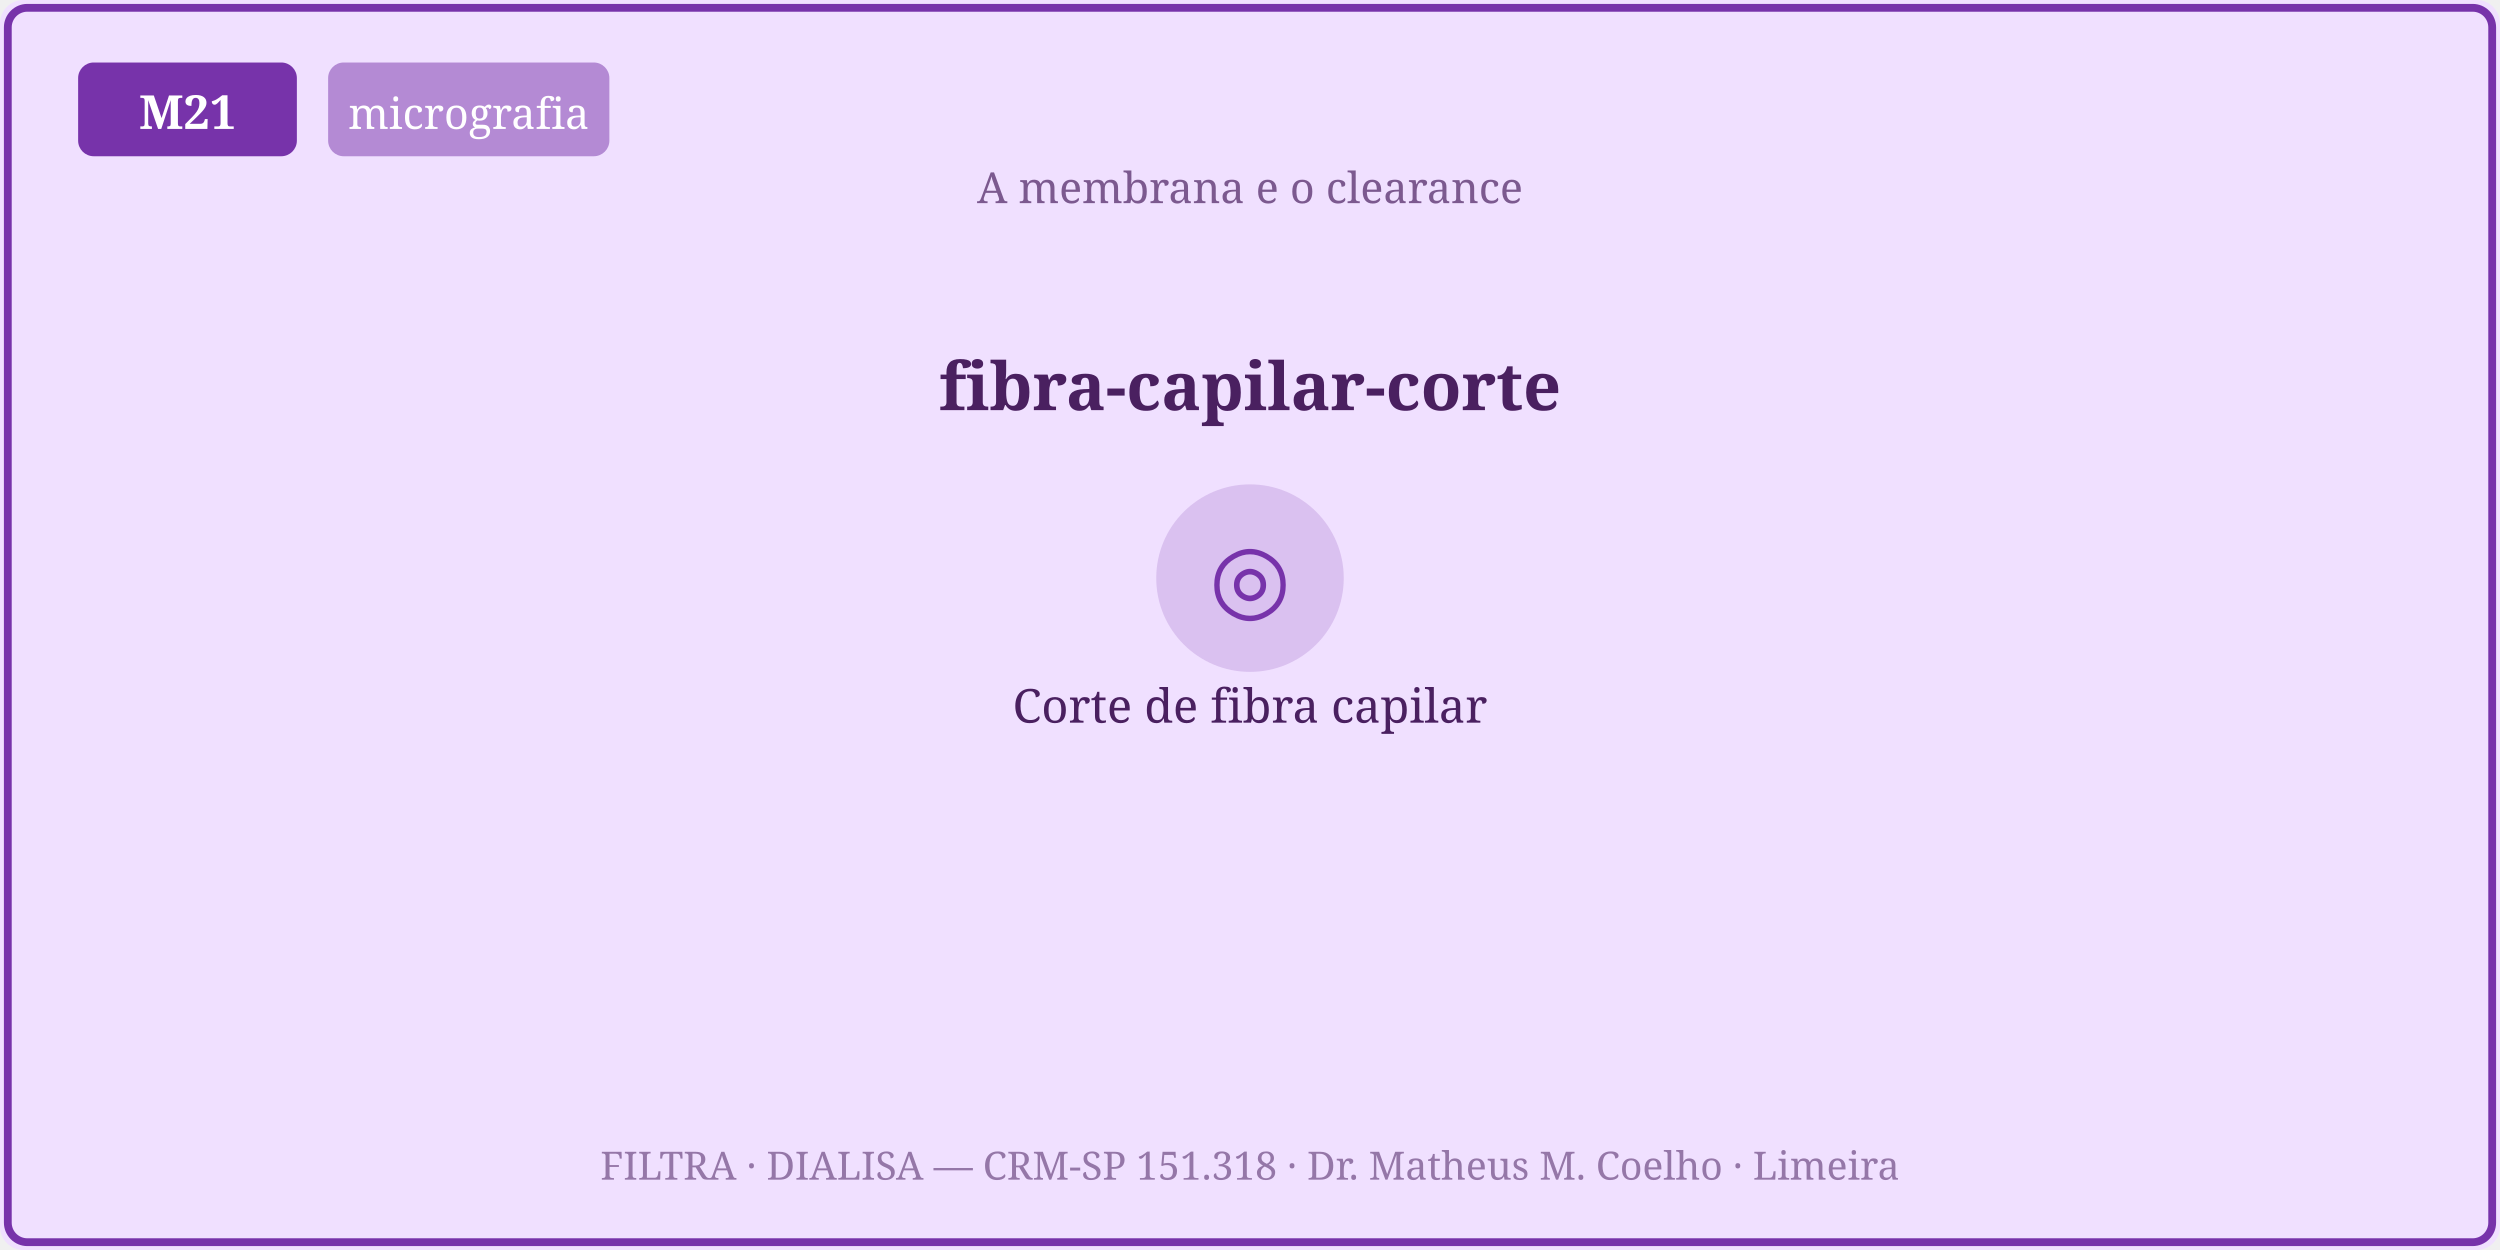
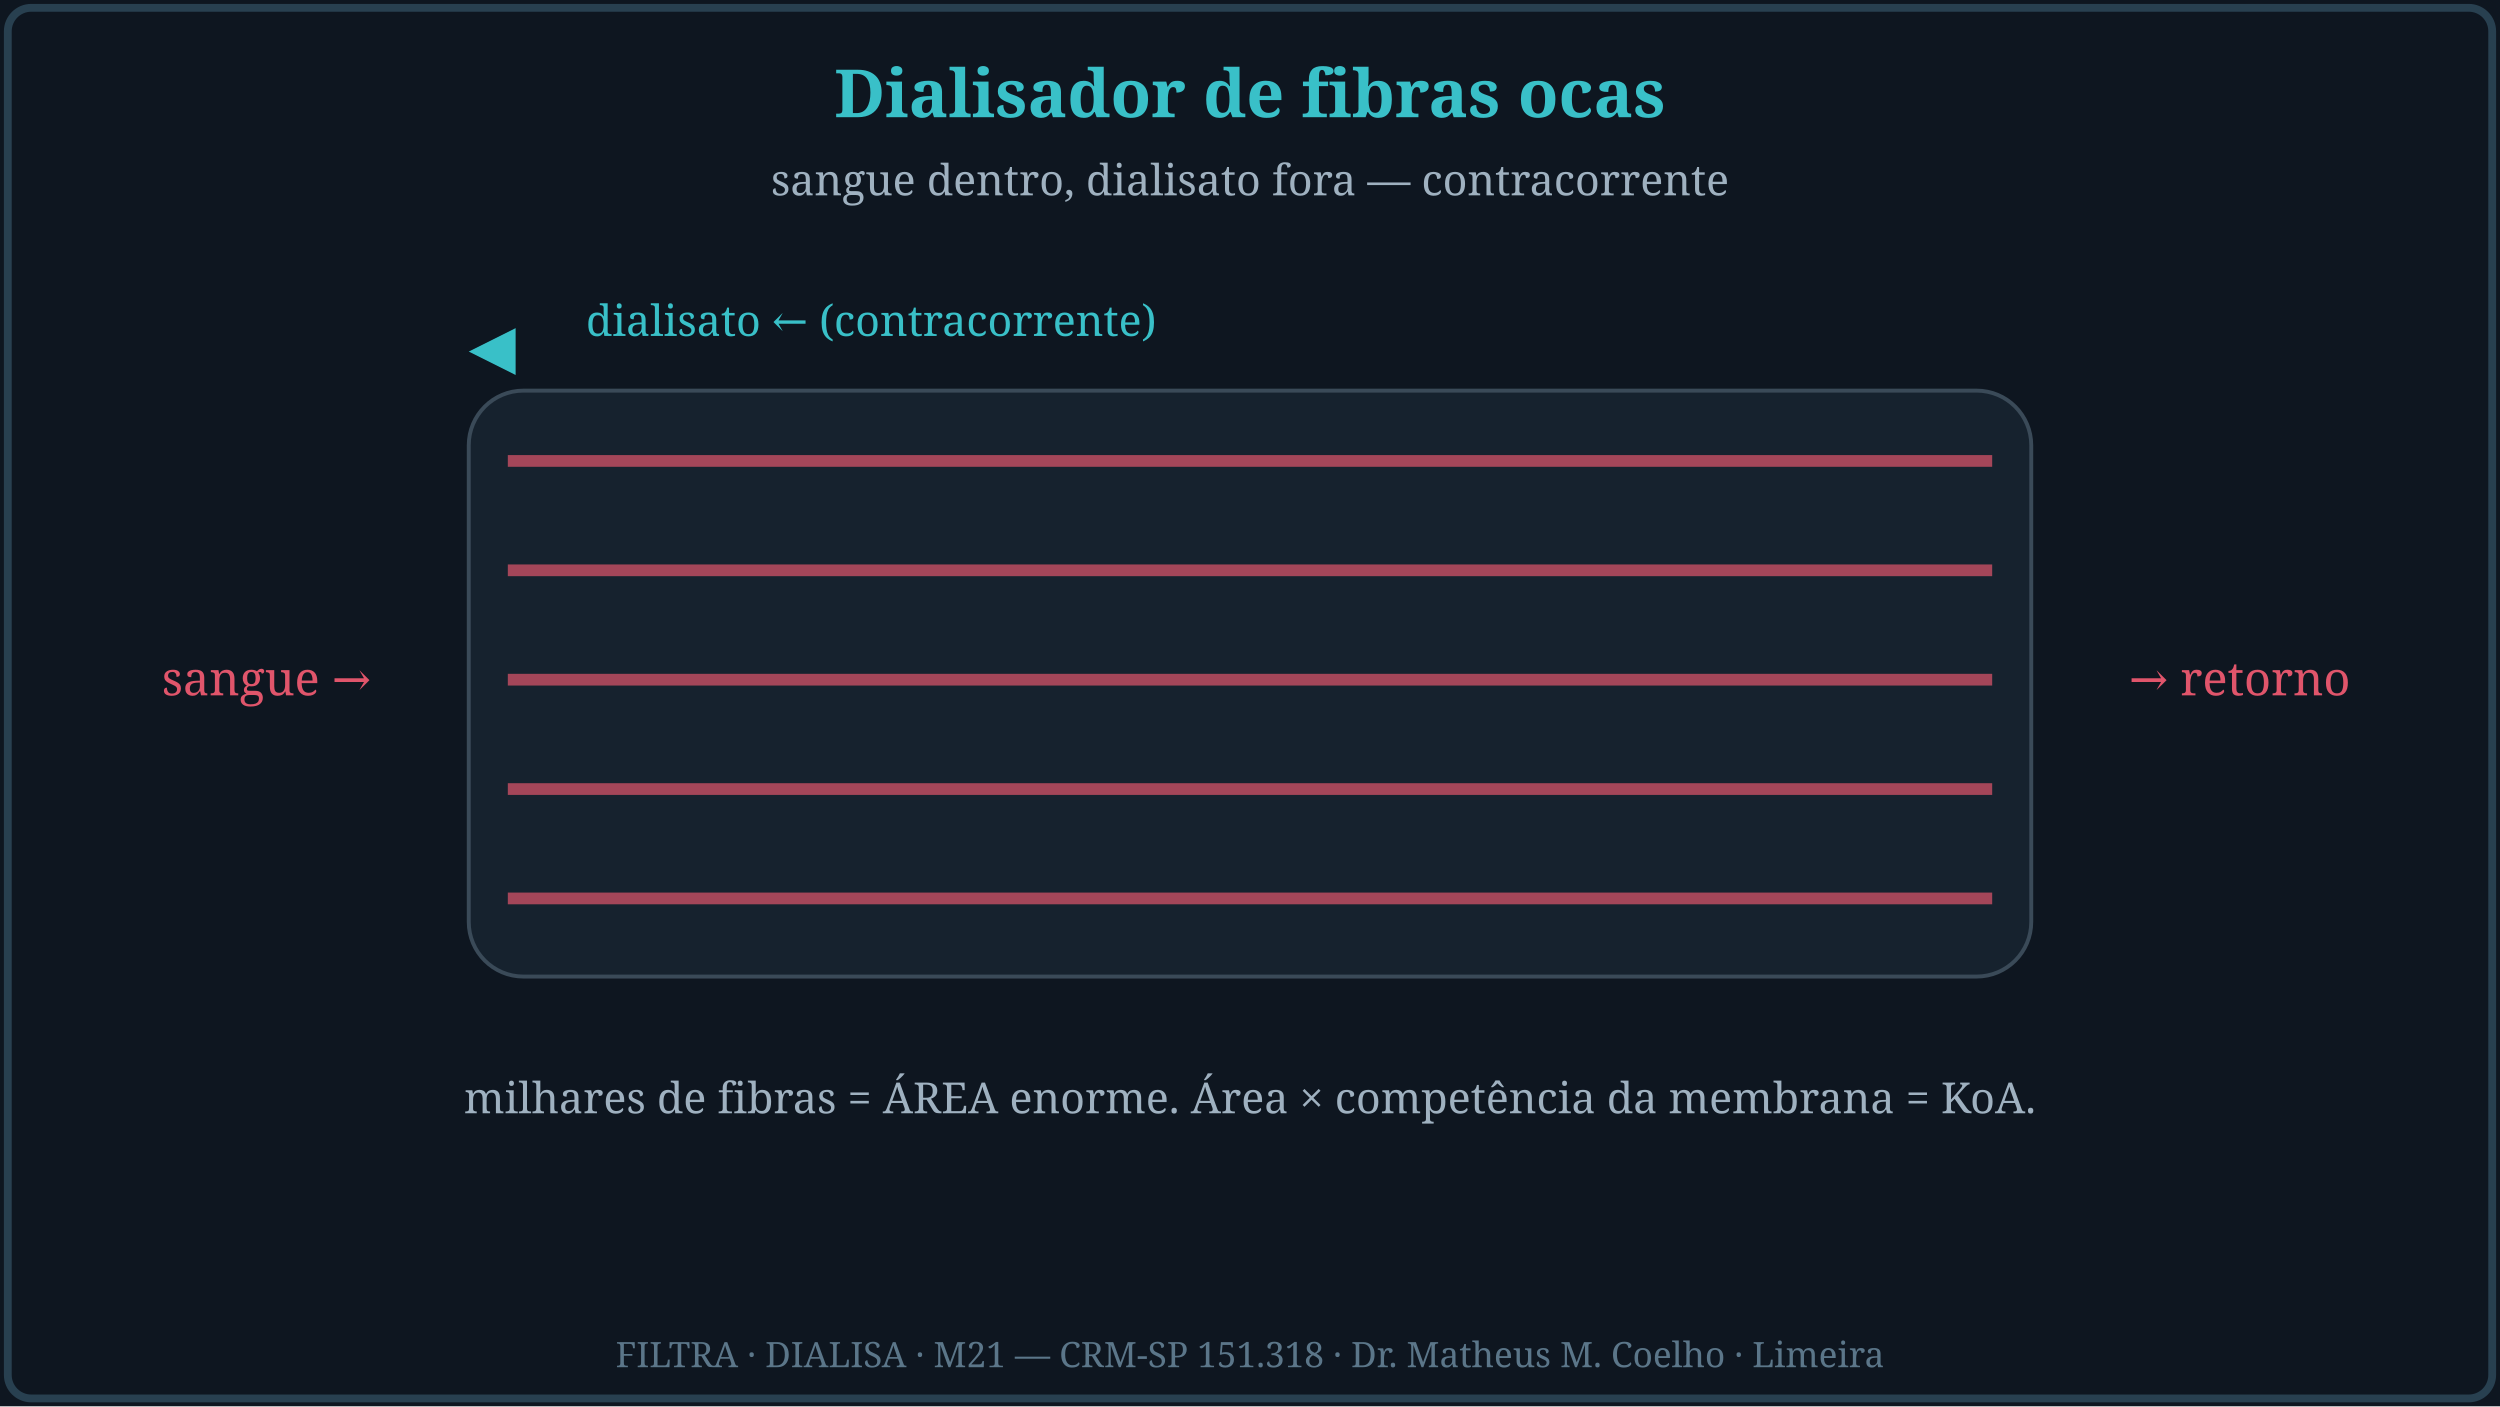
- <svg xmlns="http://www.w3.org/2000/svg" viewBox="0 0 640 320" font-family="Georgia,serif">
-   <rect width="640" height="320" fill="#f0e0ff" rx="6" />
-   <rect x="2" y="2" width="636" height="316" rx="5" fill="none" stroke="#7733aa" stroke-width="2" />
-   <rect x="20" y="16" width="56" height="24" rx="4" fill="#7733aa" />
-   <text x="48" y="33" text-anchor="middle" font-size="12" font-weight="bold" fill="white">M21</text>
-   <rect x="84" y="16" width="72" height="24" rx="4" fill="#7733aa" opacity="0.5" />
-   <text x="120" y="33" text-anchor="middle" font-size="11" fill="white">micrografia</text>
-   <text x="320" y="52" text-anchor="middle" font-size="11" fill="#4a2060" opacity="0.7">A membrana e o clearance</text>
-   <text x="320" y="105" text-anchor="middle" font-size="17" font-weight="bold" fill="#4a2060">fibra-capilar-corte</text>
-   <circle cx="320" cy="148" r="24" fill="#7733aa" opacity="0.18" />
-   <text x="320" y="156" text-anchor="middle" font-size="24" fill="#7733aa">◎</text>
-   <text x="320" y="185" text-anchor="middle" font-size="12" fill="#4a2060">Corte de fibra capilar</text>
-   <text x="320" y="302" text-anchor="middle" font-size="10" fill="#4a2060" opacity="0.55">FILTRA · DIALISA — CRM-SP 151.318 · Dr. Matheus M. Coelho · Limeira</text>
+ <svg xmlns="http://www.w3.org/2000/svg" viewBox="0 0 640 360" font-family="Georgia,serif">
+   <rect width="640" height="360" fill="#0e1620" />
+   <rect x="2" y="2" width="636" height="356" rx="6" fill="none" stroke="#284050" stroke-width="2" />
+   <text x="320" y="30" text-anchor="middle" font-size="17" font-weight="bold" fill="#39c0c8">Dialisador de fibras ocas</text>
+   <text x="320" y="50" text-anchor="middle" font-size="11" fill="#9fb1c0">sangue dentro, dialisato fora — contracorrente</text>
+   <rect x="120" y="100" width="400" height="150" rx="14" fill="#16222e" stroke="#3a4a58" />
+   <line x1="130" y1="118" x2="510" y2="118" stroke="#e0556b" stroke-width="3" opacity="0.7" />
+   <line x1="130" y1="146" x2="510" y2="146" stroke="#e0556b" stroke-width="3" opacity="0.7" />
+   <line x1="130" y1="174" x2="510" y2="174" stroke="#e0556b" stroke-width="3" opacity="0.7" />
+   <line x1="130" y1="202" x2="510" y2="202" stroke="#e0556b" stroke-width="3" opacity="0.7" />
+   <line x1="130" y1="230" x2="510" y2="230" stroke="#e0556b" stroke-width="3" opacity="0.7" />
+   <text x="95" y="178" text-anchor="end" font-size="12" fill="#e0556b">sangue →</text>
+   <text x="545" y="178" text-anchor="start" font-size="12" fill="#e0556b">→ retorno</text>
+   <polygon points="120,90 132,84 132,96" fill="#39c0c8" />
+   <text x="150" y="86" font-size="11" fill="#39c0c8">dialisato ← (contracorrente)</text>
+   <text x="320" y="285" text-anchor="middle" font-size="11" fill="#9fb1c0">milhares de fibras = ÁREA enorme. Área × competência da membrana = KoA.</text>
+   <text x="320" y="350" text-anchor="middle" font-size="9" fill="#5b7689">FILTRA · DIALISA · M21 — CRM-SP 151.318 · Dr. Matheus M. Coelho · Limeira</text>
</svg>
